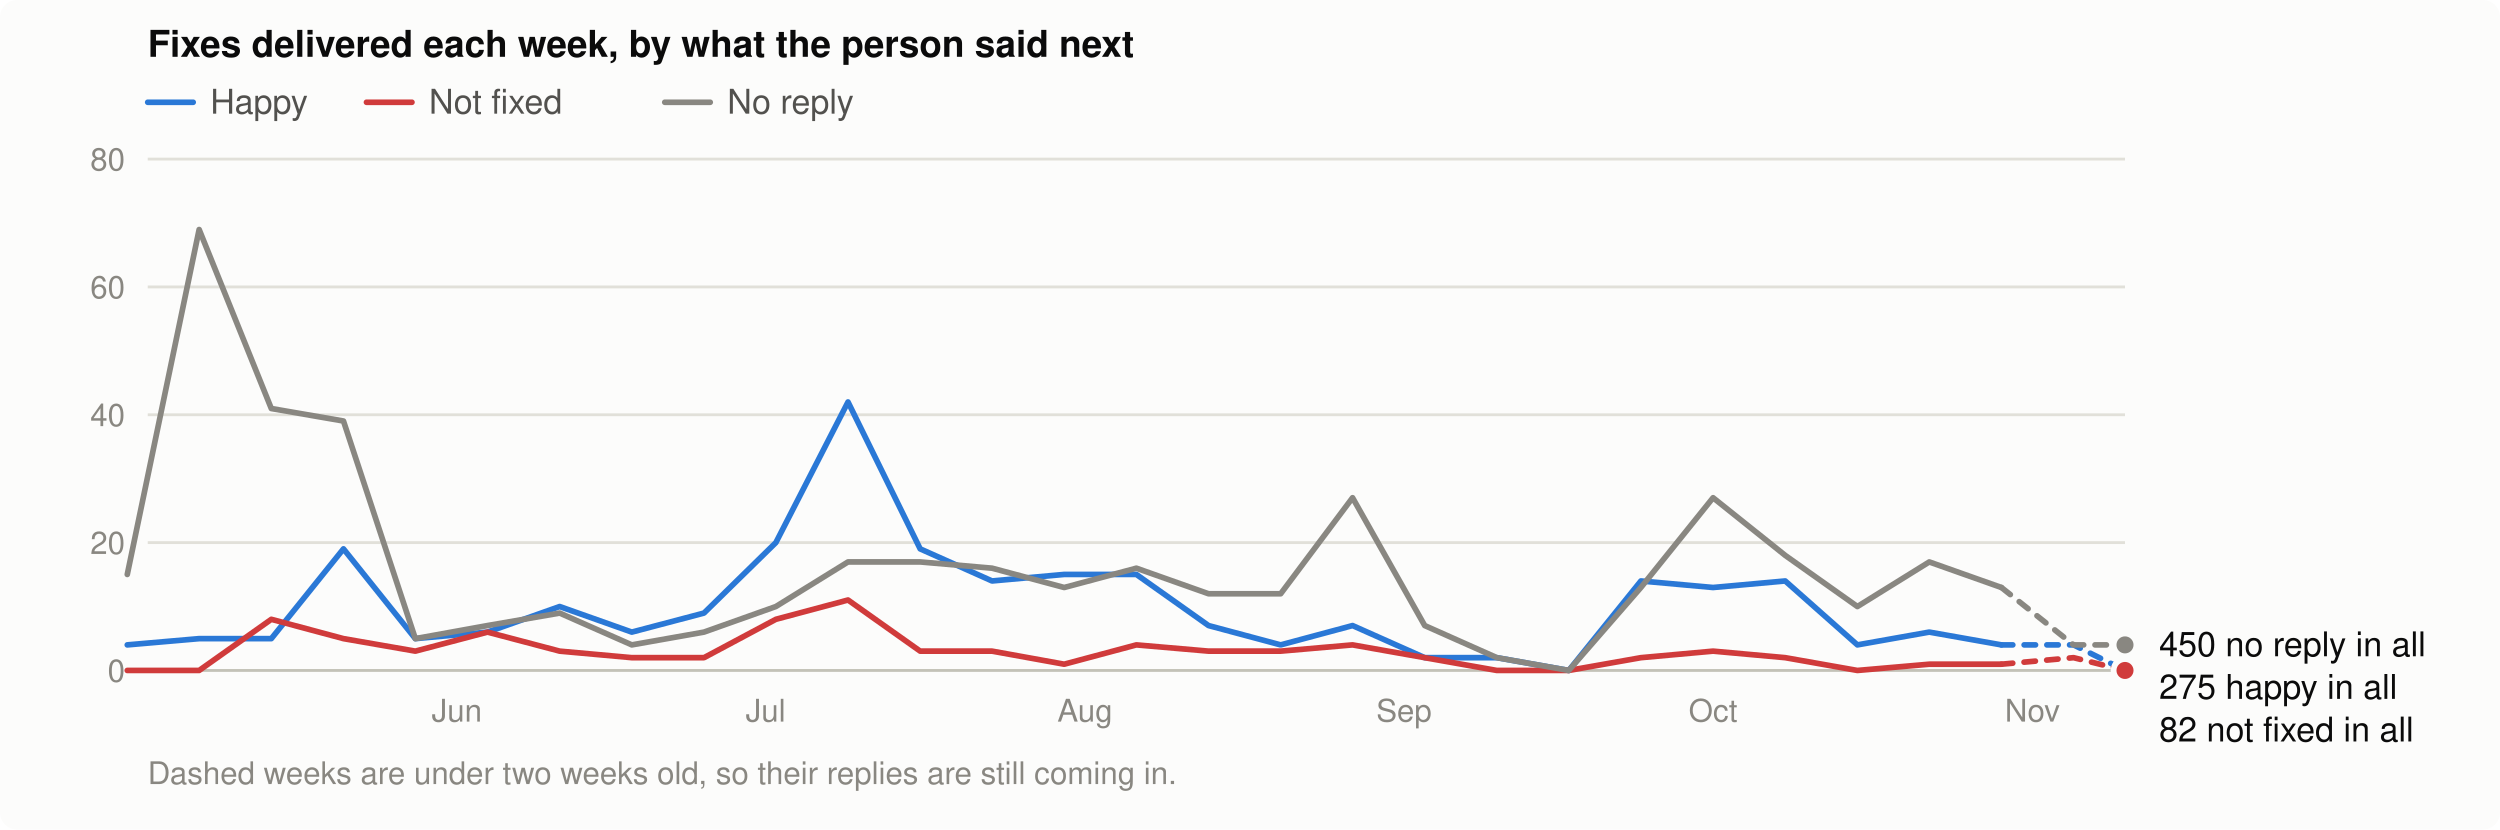
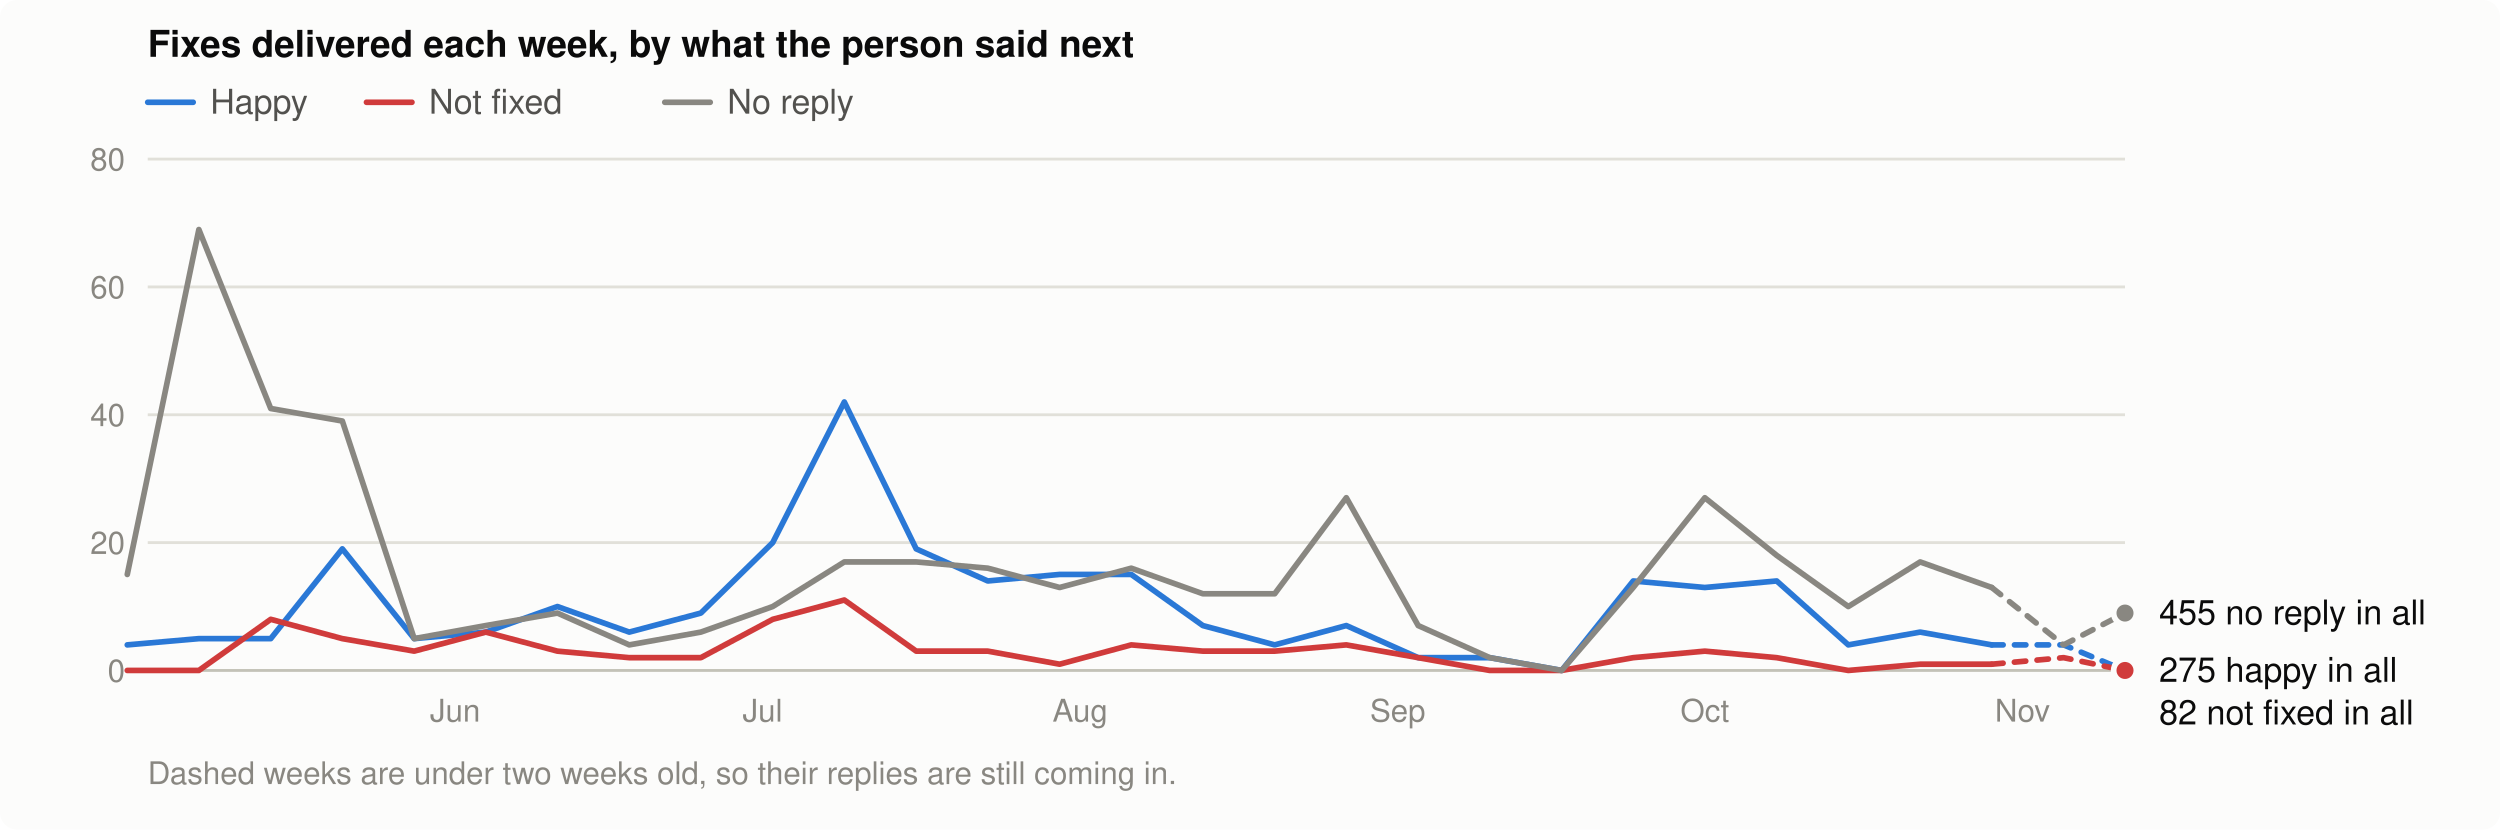
<svg xmlns="http://www.w3.org/2000/svg" width="880" height="292" viewBox="0 0 880 292" role="img" aria-labelledby="t d" font-family="-apple-system, BlinkMacSystemFont, 'Segoe UI', Helvetica, Arial, sans-serif">
  <rect width="100%" height="100%" rx="6" fill="#fcfcfb" />
  <text x="52.0" y="20.0" fill="#0b0b0b" font-size="13" font-weight="600" text-anchor="start">Fixes delivered each week, by what the person said next</text>
  <line x1="52" y1="36" x2="68" y2="36" stroke="#2a78d6" stroke-width="2" stroke-linecap="round" />
  <text x="74.0" y="40.0" fill="#52514e" font-size="12" font-weight="400" text-anchor="start">Happy</text>
  <line x1="129" y1="36" x2="145" y2="36" stroke="#d03b3b" stroke-width="2" stroke-linecap="round" />
  <text x="151.0" y="40.0" fill="#52514e" font-size="12" font-weight="400" text-anchor="start">Not fixed</text>
  <line x1="234" y1="36" x2="250" y2="36" stroke="#898781" stroke-width="2" stroke-linecap="round" />
  <text x="256.0" y="40.0" fill="#52514e" font-size="12" font-weight="400" text-anchor="start">No reply</text>
  <line x1="52" y1="236.0" x2="748" y2="236.0" stroke="#c3c2b7" stroke-width="1" />
  <text x="44.0" y="240.0" fill="#898781" font-size="11" font-weight="400" text-anchor="end">0</text>
  <line x1="52" y1="191.0" x2="748" y2="191.0" stroke="#e1e0d9" stroke-width="1" />
  <text x="44.0" y="195.0" fill="#898781" font-size="11" font-weight="400" text-anchor="end">20</text>
  <line x1="52" y1="146.0" x2="748" y2="146.0" stroke="#e1e0d9" stroke-width="1" />
  <text x="44.0" y="150.0" fill="#898781" font-size="11" font-weight="400" text-anchor="end">40</text>
  <line x1="52" y1="101.0" x2="748" y2="101.0" stroke="#e1e0d9" stroke-width="1" />
  <text x="44.0" y="105.0" fill="#898781" font-size="11" font-weight="400" text-anchor="end">60</text>
  <line x1="52" y1="56.0" x2="748" y2="56.0" stroke="#e1e0d9" stroke-width="1" />
  <text x="44.0" y="60.0" fill="#898781" font-size="11" font-weight="400" text-anchor="end">80</text>
-   <path d="M44.8,227.0 L70.1,224.8 L95.5,224.8 L120.9,193.2 L146.2,224.8 L171.6,222.5 L197.0,213.5 L222.4,222.5 L247.8,215.8 L273.1,191.0 L298.5,141.5 L323.9,193.2 L349.2,204.5 L374.6,202.2 L400.0,202.2 L425.4,220.2 L450.8,227.0 L476.1,220.2 L501.5,231.5 L526.9,231.5 L552.2,236.0 L577.6,204.5 L603.0,206.8 L628.4,204.5 L653.8,227.0 L679.1,222.5 L704.5,227.0" fill="none" stroke="#2a78d6" stroke-width="2" stroke-linejoin="round" stroke-linecap="round" />
-   <path d="M704.5,227.0 L729.9,227.0 L748.0,236.0" fill="none" stroke="#2a78d6" stroke-width="2" stroke-linejoin="round" stroke-linecap="round" stroke-dasharray="4 4" />
+   <path d="M44.8,227.0 L70.0,224.8 L95.3,224.8 L120.5,193.2 L145.8,224.8 L171.0,222.5 L196.2,213.5 L221.5,222.5 L246.7,215.8 L272.0,191.0 L297.2,141.5 L322.5,193.2 L347.7,204.5 L373.0,202.2 L398.2,202.2 L423.4,220.2 L448.7,227.0 L473.9,220.2 L499.2,231.5 L524.4,231.5 L549.7,236.0 L574.9,204.5 L600.1,206.8 L625.4,204.5 L650.6,227.0 L675.9,222.5 L701.1,227.0" fill="none" stroke="#2a78d6" stroke-width="2" stroke-linejoin="round" stroke-linecap="round" />
+   <path d="M701.1,227.0 L726.4,227.0 L748.0,236.0" fill="none" stroke="#2a78d6" stroke-width="2" stroke-linejoin="round" stroke-linecap="round" stroke-dasharray="4 4" />
  <circle cx="748.0" cy="236.0" r="4" fill="#2a78d6" stroke="#fcfcfb" stroke-width="2" />
-   <path d="M44.8,236.0 L70.1,236.0 L95.5,218.0 L120.9,224.8 L146.2,229.2 L171.6,222.5 L197.0,229.2 L222.4,231.5 L247.8,231.5 L273.1,218.0 L298.5,211.2 L323.9,229.2 L349.2,229.2 L374.6,233.8 L400.0,227.0 L425.4,229.2 L450.8,229.2 L476.1,227.0 L501.5,231.5 L526.9,236.0 L552.2,236.0 L577.6,231.5 L603.0,229.2 L628.4,231.5 L653.8,236.0 L679.1,233.8 L704.5,233.8" fill="none" stroke="#d03b3b" stroke-width="2" stroke-linejoin="round" stroke-linecap="round" />
-   <path d="M704.5,233.8 L729.9,231.5 L748.0,236.0" fill="none" stroke="#d03b3b" stroke-width="2" stroke-linejoin="round" stroke-linecap="round" stroke-dasharray="4 4" />
+   <path d="M44.8,236.0 L70.0,236.0 L95.3,218.0 L120.5,224.8 L145.8,229.2 L171.0,222.5 L196.2,229.2 L221.5,231.5 L246.7,231.5 L272.0,218.0 L297.2,211.2 L322.5,229.2 L347.7,229.2 L373.0,233.8 L398.2,227.0 L423.4,229.2 L448.7,229.2 L473.9,227.0 L499.2,231.5 L524.4,236.0 L549.7,236.0 L574.9,231.5 L600.1,229.2 L625.4,231.5 L650.6,236.0 L675.9,233.8 L701.1,233.8" fill="none" stroke="#d03b3b" stroke-width="2" stroke-linejoin="round" stroke-linecap="round" />
+   <path d="M701.1,233.8 L726.4,231.5 L748.0,236.0" fill="none" stroke="#d03b3b" stroke-width="2" stroke-linejoin="round" stroke-linecap="round" stroke-dasharray="4 4" />
  <circle cx="748.0" cy="236.0" r="4" fill="#d03b3b" stroke="#fcfcfb" stroke-width="2" />
-   <path d="M44.8,202.2 L70.1,80.8 L95.5,143.8 L120.9,148.2 L146.2,224.8 L171.6,220.2 L197.0,215.8 L222.4,227.0 L247.8,222.5 L273.1,213.5 L298.5,197.8 L323.9,197.8 L349.2,200.0 L374.6,206.8 L400.0,200.0 L425.4,209.0 L450.8,209.0 L476.1,175.2 L501.5,220.2 L526.9,231.5 L552.2,236.0 L577.6,206.8 L603.0,175.2 L628.4,195.5 L653.8,213.5 L679.1,197.8 L704.5,206.8" fill="none" stroke="#898781" stroke-width="2" stroke-linejoin="round" stroke-linecap="round" />
-   <path d="M704.5,206.8 L729.9,227.0 L748.0,227.0" fill="none" stroke="#898781" stroke-width="2" stroke-linejoin="round" stroke-linecap="round" stroke-dasharray="4 4" />
-   <circle cx="748.0" cy="227.0" r="4" fill="#898781" stroke="#fcfcfb" stroke-width="2" />
-   <text x="760.0" y="231.0" fill="#0b0b0b" font-size="12" font-weight="400" text-anchor="start">450 no reply in all</text>
-   <text x="760.0" y="246.0" fill="#0b0b0b" font-size="12" font-weight="400" text-anchor="start">275 happy in all</text>
-   <text x="760.0" y="261.0" fill="#0b0b0b" font-size="12" font-weight="400" text-anchor="start">82 not fixed in all</text>
-   <text x="160.8" y="254.0" fill="#898781" font-size="11" font-weight="400" text-anchor="middle">Jun</text>
-   <text x="269.5" y="254.0" fill="#898781" font-size="11" font-weight="400" text-anchor="middle">Jul</text>
-   <text x="381.9" y="254.0" fill="#898781" font-size="11" font-weight="400" text-anchor="middle">Aug</text>
-   <text x="494.2" y="254.0" fill="#898781" font-size="11" font-weight="400" text-anchor="middle">Sep</text>
-   <text x="603.0" y="254.0" fill="#898781" font-size="11" font-weight="400" text-anchor="middle">Oct</text>
-   <text x="715.4" y="254.0" fill="#898781" font-size="11" font-weight="400" text-anchor="middle">Nov</text>
+   <path d="M44.8,202.2 L70.0,80.8 L95.3,143.8 L120.5,148.2 L145.8,224.8 L171.0,220.2 L196.2,215.8 L221.5,227.0 L246.7,222.5 L272.0,213.5 L297.2,197.8 L322.5,197.8 L347.7,200.0 L373.0,206.8 L398.2,200.0 L423.4,209.0 L448.7,209.0 L473.9,175.2 L499.2,220.2 L524.4,231.5 L549.7,236.0 L574.9,206.8 L600.1,175.2 L625.4,195.5 L650.6,213.5 L675.9,197.8 L701.1,206.8" fill="none" stroke="#898781" stroke-width="2" stroke-linejoin="round" stroke-linecap="round" />
+   <path d="M701.1,206.8 L726.4,227.0 L748.0,215.8" fill="none" stroke="#898781" stroke-width="2" stroke-linejoin="round" stroke-linecap="round" stroke-dasharray="4 4" />
+   <circle cx="748.0" cy="215.8" r="4" fill="#898781" stroke="#fcfcfb" stroke-width="2" />
+   <text x="760.0" y="219.8" fill="#0b0b0b" font-size="12" font-weight="400" text-anchor="start">455 no reply in all</text>
+   <text x="760.0" y="240.0" fill="#0b0b0b" font-size="12" font-weight="400" text-anchor="start">275 happy in all</text>
+   <text x="760.0" y="255.0" fill="#0b0b0b" font-size="12" font-weight="400" text-anchor="start">82 not fixed in all</text>
+   <text x="160.2" y="254.0" fill="#898781" font-size="11" font-weight="400" text-anchor="middle">Jun</text>
+   <text x="268.4" y="254.0" fill="#898781" font-size="11" font-weight="400" text-anchor="middle">Jul</text>
+   <text x="380.2" y="254.0" fill="#898781" font-size="11" font-weight="400" text-anchor="middle">Aug</text>
+   <text x="492.0" y="254.0" fill="#898781" font-size="11" font-weight="400" text-anchor="middle">Sep</text>
+   <text x="600.1" y="254.0" fill="#898781" font-size="11" font-weight="400" text-anchor="middle">Oct</text>
+   <text x="711.9" y="254.0" fill="#898781" font-size="11" font-weight="400" text-anchor="middle">Nov</text>
  <text x="52.0" y="276.0" fill="#898781" font-size="11" font-weight="400" text-anchor="start">Dashed weeks are under two weeks old, so their replies are still coming in.</text>
</svg>
